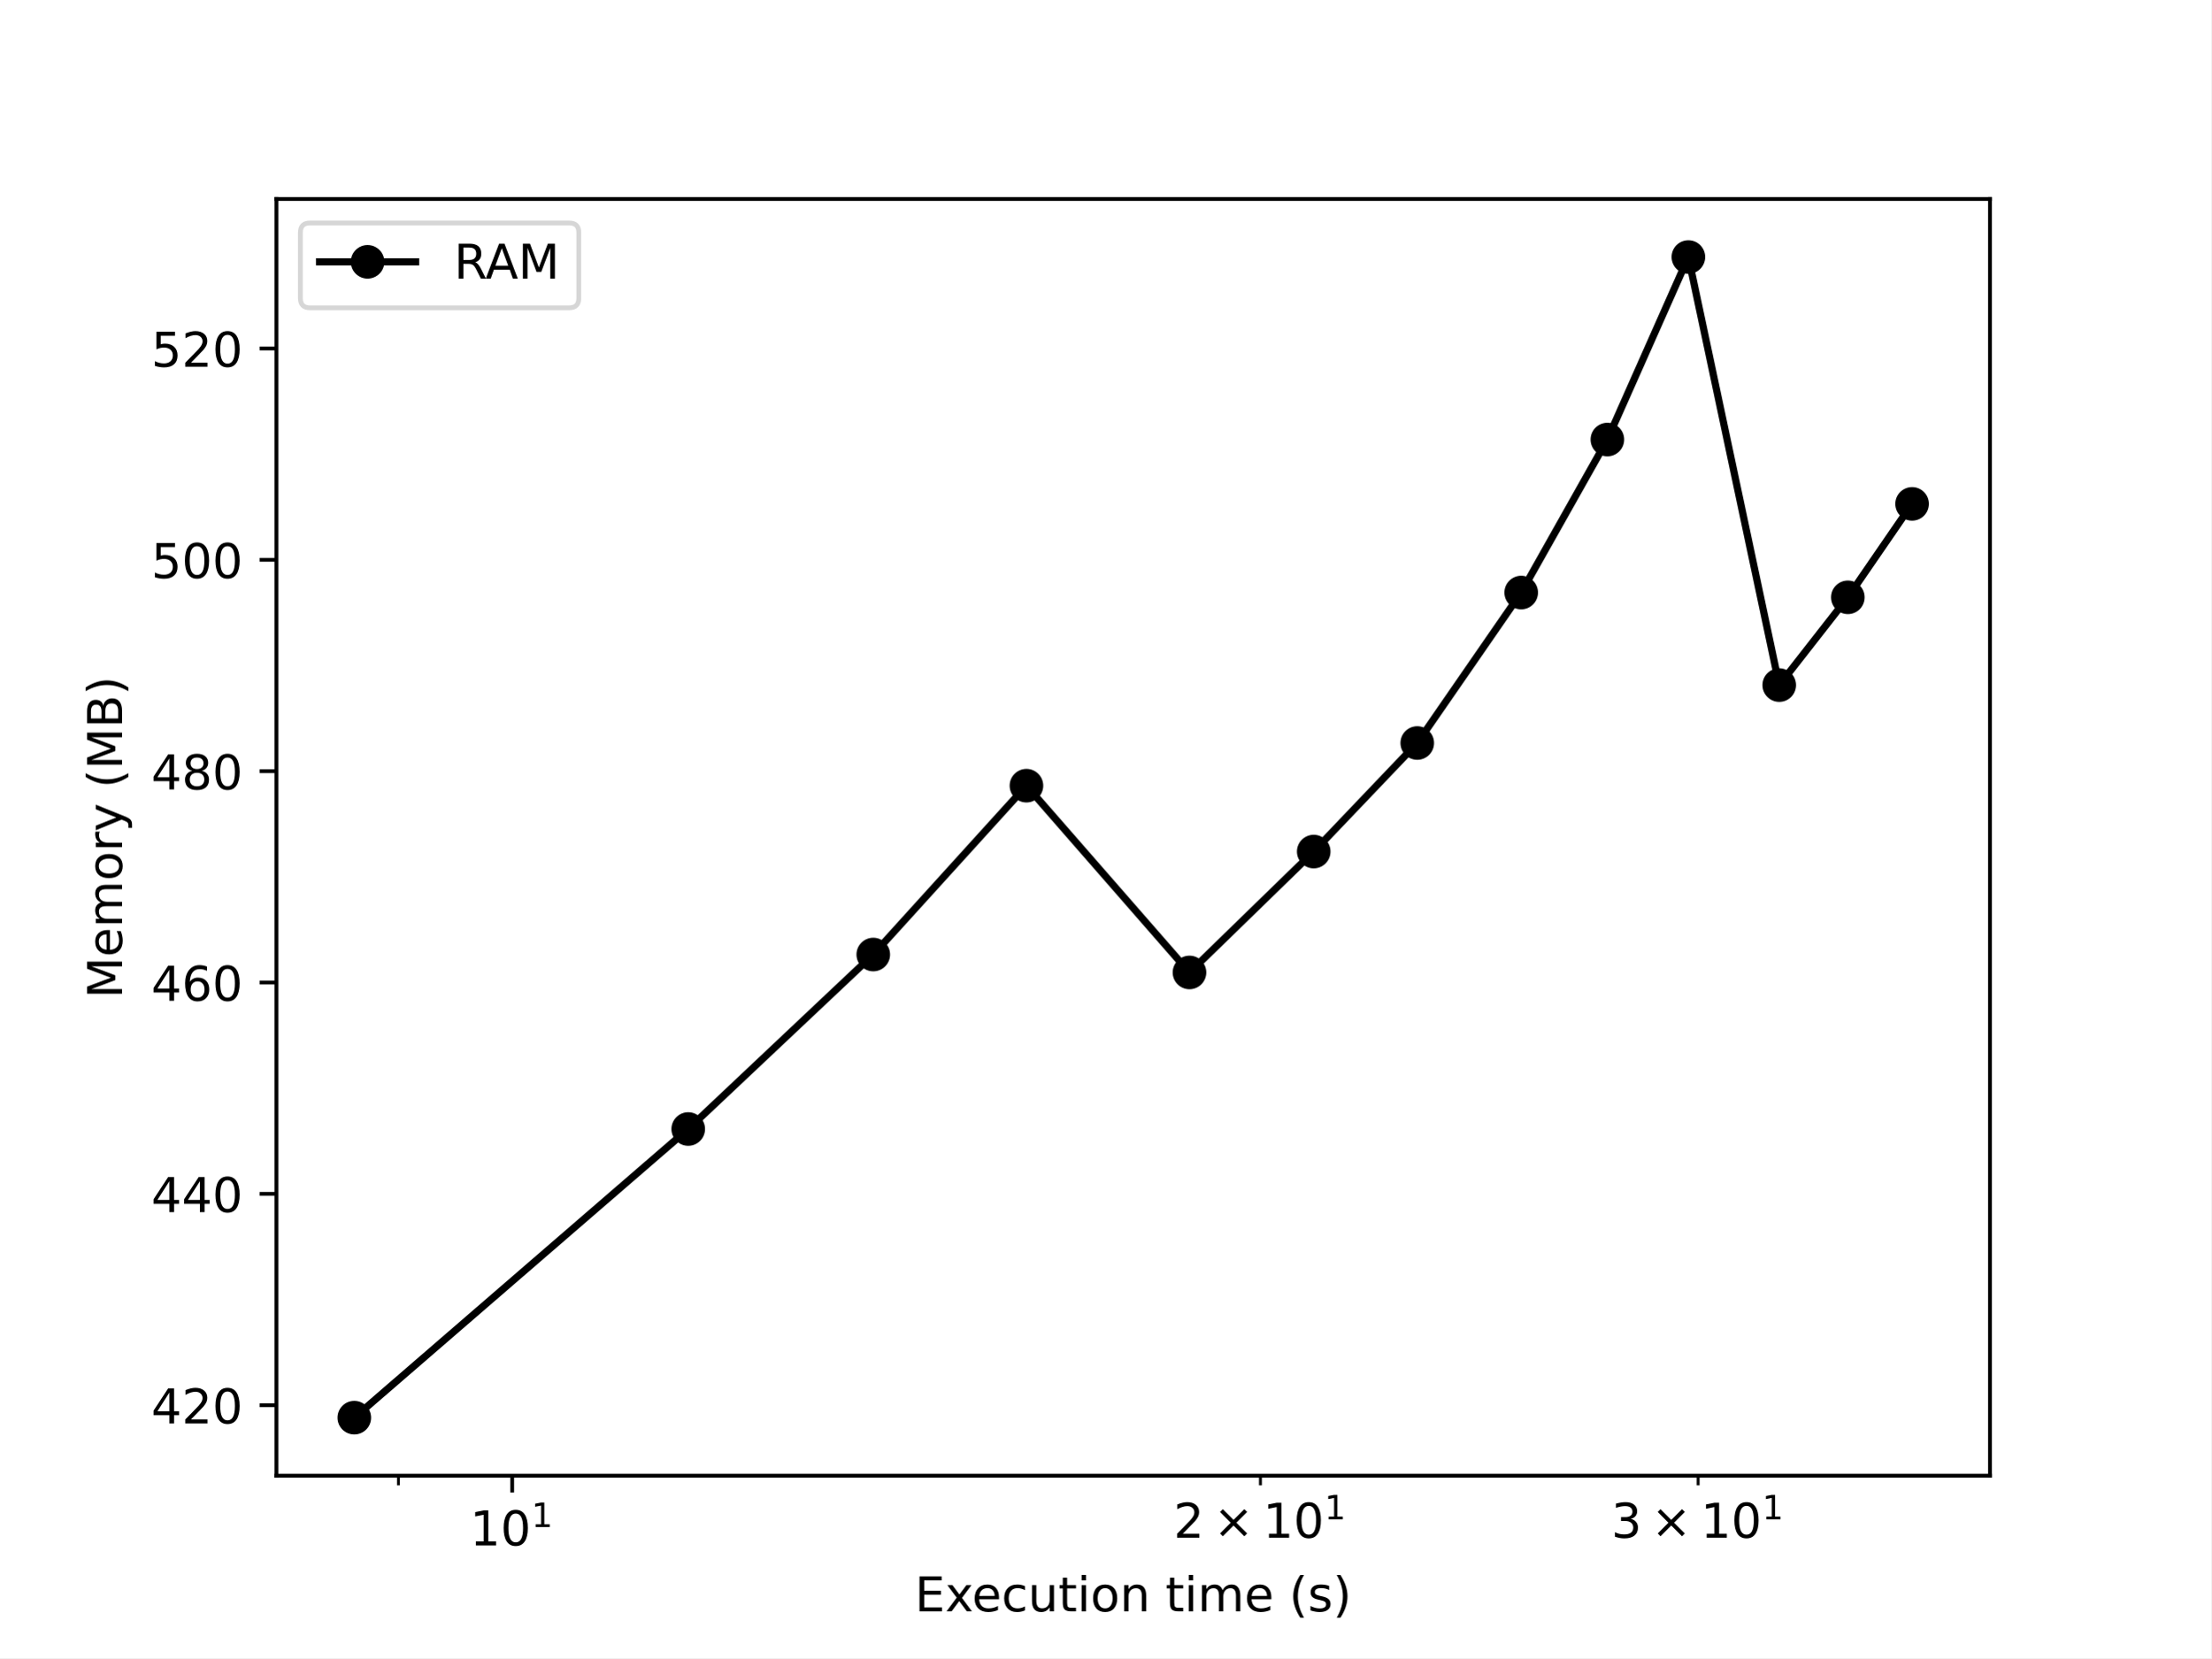
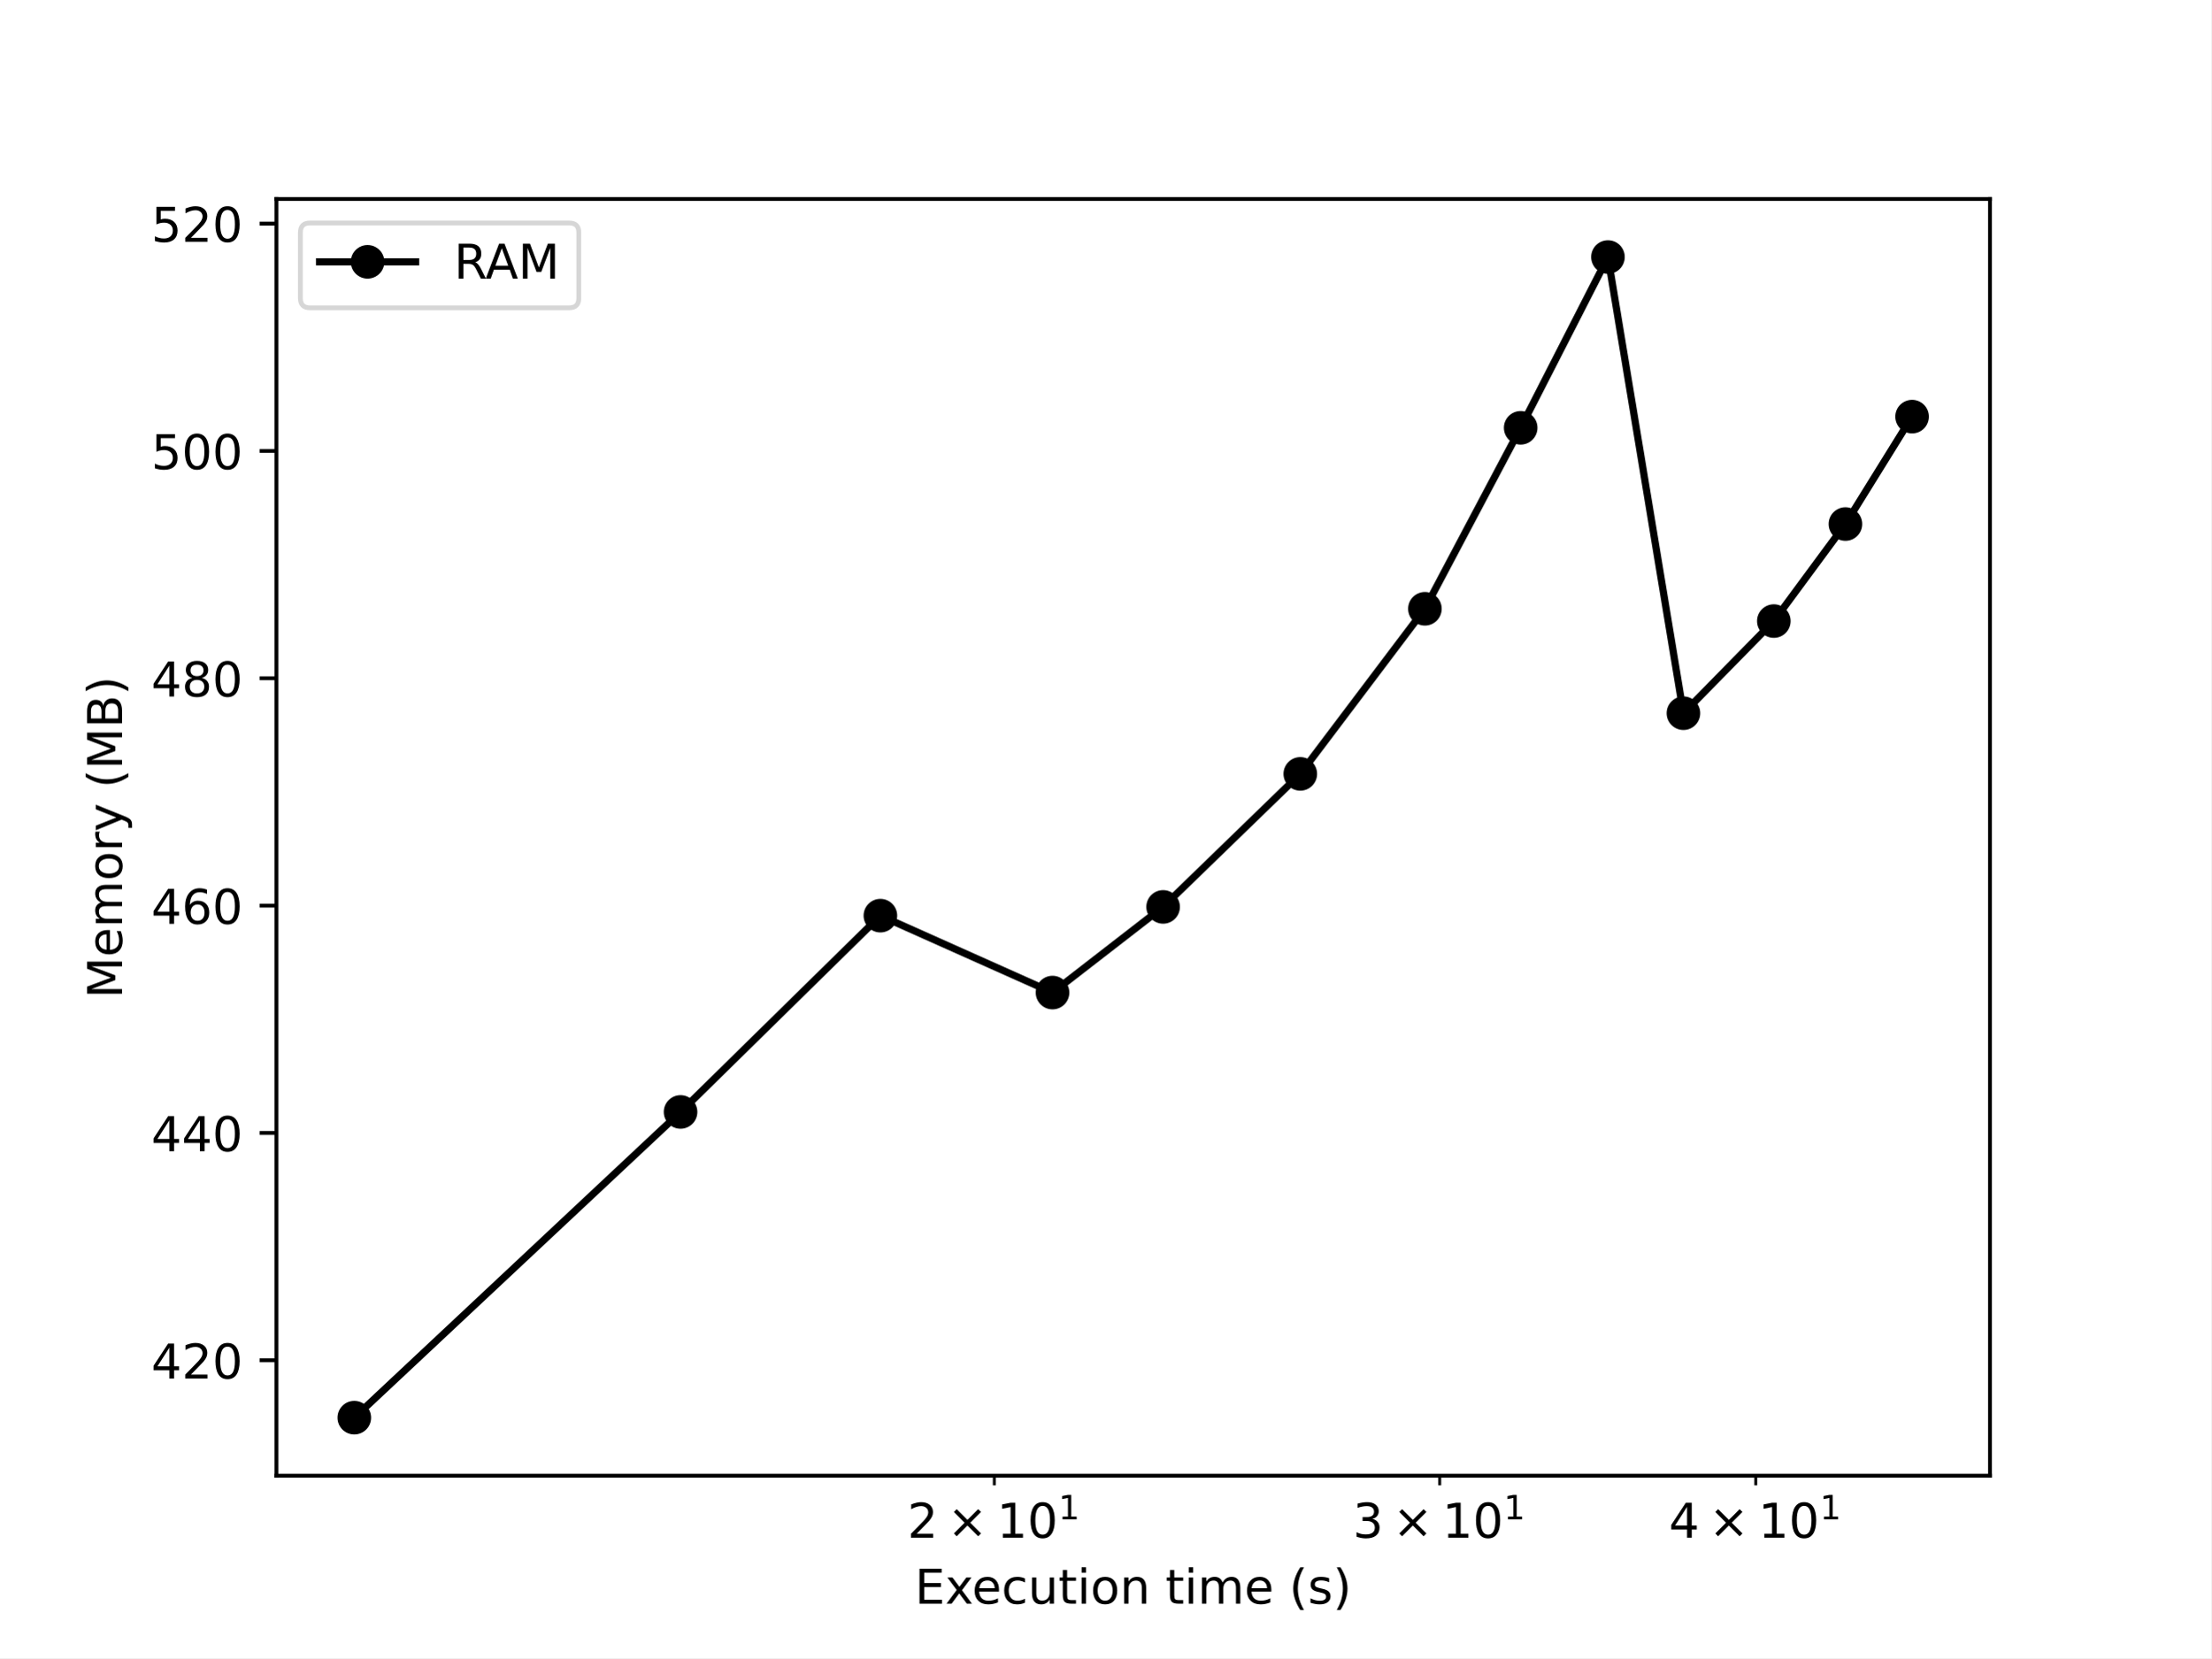
<svg xmlns="http://www.w3.org/2000/svg" xmlns:xlink="http://www.w3.org/1999/xlink" height="345.6pt" version="1.1" viewBox="0 0 460.8 345.6" width="460.8pt">
  <defs>
    <style type="text/css">*{stroke-linecap:butt;stroke-linejoin:round;}</style>
  </defs>
  <g id="figure_1">
    <g id="patch_1">
      <path d="M 0 345.6  L 460.8 345.6  L 460.8 0  L 0 0  z " style="fill:#ffffff;" />
    </g>
    <g id="axes_1">
      <g id="patch_2">
        <path d="M 57.6 307.584  L 414.72 307.584  L 414.72 41.472  L 57.6 41.472  z " style="fill:#ffffff;" />
      </g>
      <g id="matplotlib.axis_1">
        <g id="xtick_1">
          <g id="line2d_1">
            <defs>
-               <path d="M 0 0  L 0 3.5  " id="mf233e4c858" style="stroke:#000000;stroke-width:0.8;" />
-             </defs>
-             <g>
-               <use style="stroke:#000000;stroke-width:0.8;" x="106.735" xlink:href="#mf233e4c858" y="307.584" />
+               <path d="M 0 0  L 0 2  " id="m6143af8e8f" style="stroke:#000000;stroke-width:0.6;" />
+             </defs>
+             <g>
+               <use style="stroke:#000000;stroke-width:0.6;" x="207.213" xlink:href="#m6143af8e8f" y="307.584" />
            </g>
          </g>
          <g id="text_1">
-             <g transform="translate(97.93454 322.1824)scale(0.1 -0.1)">
-               <defs>
+             <g transform="translate(189.1132 320.5824)scale(0.1 -0.1)">
+               <defs>
+                 <path d="M 19.188 8.297  L 53.609 8.297  L 53.609 0  L 7.328 0  L 7.328 8.297  Q 12.938 14.109 22.625 23.891  Q 32.328 33.688 34.812 36.531  Q 39.547 41.844 41.422 45.531  Q 43.312 49.219 43.312 52.781  Q 43.312 58.594 39.234 62.25  Q 35.156 65.922 28.609 65.922  Q 23.969 65.922 18.812 64.312  Q 13.672 62.703 7.812 59.422  L 7.812 69.391  Q 13.766 71.781 18.938 73  Q 24.125 74.219 28.422 74.219  Q 39.75 74.219 46.484 68.547  Q 53.219 62.891 53.219 53.422  Q 53.219 48.922 51.531 44.891  Q 49.859 40.875 45.406 35.406  Q 44.188 33.984 37.641 27.219  Q 31.109 20.453 19.188 8.297  z " id="DejaVuSans-50" />
+                 <path d="M 70.125 53.719  L 47.797 31.297  L 70.125 8.984  L 64.312 3.078  L 41.891 25.484  L 19.484 3.078  L 13.719 8.984  L 35.984 31.297  L 13.719 53.719  L 19.484 59.625  L 41.891 37.203  L 64.312 59.625  z " id="DejaVuSans-215" />
                <path d="M 12.406 8.297  L 28.516 8.297  L 28.516 63.922  L 10.984 60.406  L 10.984 69.391  L 28.422 72.906  L 38.281 72.906  L 38.281 8.297  L 54.391 8.297  L 54.391 0  L 12.406 0  z " id="DejaVuSans-49" />
                <path d="M 31.781 66.406  Q 24.172 66.406 20.328 58.906  Q 16.5 51.422 16.5 36.375  Q 16.5 21.391 20.328 13.891  Q 24.172 6.391 31.781 6.391  Q 39.453 6.391 43.281 13.891  Q 47.125 21.391 47.125 36.375  Q 47.125 51.422 43.281 58.906  Q 39.453 66.406 31.781 66.406  z M 31.781 74.219  Q 44.047 74.219 50.516 64.516  Q 56.984 54.828 56.984 36.375  Q 56.984 17.969 50.516 8.266  Q 44.047 -1.422 31.781 -1.422  Q 19.531 -1.422 13.062 8.266  Q 6.594 17.969 6.594 36.375  Q 6.594 54.828 13.062 64.516  Q 19.531 74.219 31.781 74.219  z " id="DejaVuSans-48" />
-               </defs>
-               <use transform="translate(0 0.684375)" xlink:href="#DejaVuSans-49" />
-               <use transform="translate(63.62305 0.684375)" xlink:href="#DejaVuSans-48" />
-               <use transform="translate(128.2031 38.96563)scale(0.7)" xlink:href="#DejaVuSans-49" />
-             </g>
-           </g>
-         </g>
-         <g id="xtick_2">
-           <g id="line2d_2">
-             <defs>
-               <path d="M 0 0  L 0 2  " id="m0110499fef" style="stroke:#000000;stroke-width:0.6;" />
-             </defs>
-             <g>
-               <use style="stroke:#000000;stroke-width:0.6;" x="83.031" xlink:href="#m0110499fef" y="307.584" />
-             </g>
-           </g>
-         </g>
-         <g id="xtick_3">
-           <g id="line2d_3">
-             <g>
-               <use style="stroke:#000000;stroke-width:0.6;" x="262.677" xlink:href="#m0110499fef" y="307.584" />
-             </g>
-           </g>
-           <g id="text_2">
-             <g transform="translate(244.5768 320.5824)scale(0.1 -0.1)">
-               <defs>
-                 <path d="M 19.188 8.297  L 53.609 8.297  L 53.609 0  L 7.328 0  L 7.328 8.297  Q 12.938 14.109 22.625 23.891  Q 32.328 33.688 34.812 36.531  Q 39.547 41.844 41.422 45.531  Q 43.312 49.219 43.312 52.781  Q 43.312 58.594 39.234 62.25  Q 35.156 65.922 28.609 65.922  Q 23.969 65.922 18.812 64.312  Q 13.672 62.703 7.812 59.422  L 7.812 69.391  Q 13.766 71.781 18.938 73  Q 24.125 74.219 28.422 74.219  Q 39.75 74.219 46.484 68.547  Q 53.219 62.891 53.219 53.422  Q 53.219 48.922 51.531 44.891  Q 49.859 40.875 45.406 35.406  Q 44.188 33.984 37.641 27.219  Q 31.109 20.453 19.188 8.297  z " id="DejaVuSans-50" />
-                 <path d="M 70.125 53.719  L 47.797 31.297  L 70.125 8.984  L 64.312 3.078  L 41.891 25.484  L 19.484 3.078  L 13.719 8.984  L 35.984 31.297  L 13.719 53.719  L 19.484 59.625  L 41.891 37.203  L 64.312 59.625  z " id="DejaVuSans-215" />
              </defs>
              <use transform="translate(0 0.684375)" xlink:href="#DejaVuSans-50" />
              <use transform="translate(83.10547 0.684375)" xlink:href="#DejaVuSans-215" />
              <use transform="translate(186.377 0.684375)" xlink:href="#DejaVuSans-49" />
              <use transform="translate(250 0.684375)" xlink:href="#DejaVuSans-48" />
              <use transform="translate(314.5801 38.96563)scale(0.7)" xlink:href="#DejaVuSans-49" />
            </g>
          </g>
        </g>
-         <g id="xtick_4">
-           <g id="line2d_4">
-             <g>
-               <use style="stroke:#000000;stroke-width:0.6;" x="353.897" xlink:href="#m0110499fef" y="307.584" />
-             </g>
-           </g>
-           <g id="text_3">
-             <g transform="translate(335.7972 320.5824)scale(0.1 -0.1)">
+         <g id="xtick_2">
+           <g id="line2d_2">
+             <g>
+               <use style="stroke:#000000;stroke-width:0.6;" x="300.043" xlink:href="#m6143af8e8f" y="307.584" />
+             </g>
+           </g>
+           <g id="text_2">
+             <g transform="translate(281.9427 320.5824)scale(0.1 -0.1)">
              <defs>
                <path d="M 40.578 39.312  Q 47.656 37.797 51.625 33  Q 55.609 28.219 55.609 21.188  Q 55.609 10.406 48.188 4.484  Q 40.766 -1.422 27.094 -1.422  Q 22.516 -1.422 17.656 -0.516  Q 12.797 0.391 7.625 2.203  L 7.625 11.719  Q 11.719 9.328 16.594 8.109  Q 21.484 6.891 26.812 6.891  Q 36.078 6.891 40.938 10.547  Q 45.797 14.203 45.797 21.188  Q 45.797 27.641 41.281 31.266  Q 36.766 34.906 28.719 34.906  L 20.219 34.906  L 20.219 43.016  L 29.109 43.016  Q 36.375 43.016 40.234 45.922  Q 44.094 48.828 44.094 54.297  Q 44.094 59.906 40.109 62.906  Q 36.141 65.922 28.719 65.922  Q 24.656 65.922 20.016 65.031  Q 15.375 64.156 9.812 62.312  L 9.812 71.094  Q 15.438 72.656 20.344 73.438  Q 25.25 74.219 29.594 74.219  Q 40.828 74.219 47.359 69.109  Q 53.906 64.016 53.906 55.328  Q 53.906 49.266 50.438 45.094  Q 46.969 40.922 40.578 39.312  z " id="DejaVuSans-51" />
              </defs>
              <use transform="translate(0 0.684375)" xlink:href="#DejaVuSans-51" />
              <use transform="translate(83.10547 0.684375)" xlink:href="#DejaVuSans-215" />
              <use transform="translate(186.377 0.684375)" xlink:href="#DejaVuSans-49" />
              <use transform="translate(250 0.684375)" xlink:href="#DejaVuSans-48" />
              <use transform="translate(314.5801 38.96563)scale(0.7)" xlink:href="#DejaVuSans-49" />
            </g>
          </g>
        </g>
+         <g id="xtick_3">
+           <g id="line2d_3">
+             <g>
+               <use style="stroke:#000000;stroke-width:0.6;" x="365.906" xlink:href="#m6143af8e8f" y="307.584" />
+             </g>
+           </g>
+           <g id="text_3">
+             <g transform="translate(347.8063 320.5824)scale(0.1 -0.1)">
+               <defs>
+                 <path d="M 37.797 64.312  L 12.891 25.391  L 37.797 25.391  z M 35.203 72.906  L 47.609 72.906  L 47.609 25.391  L 58.016 25.391  L 58.016 17.188  L 47.609 17.188  L 47.609 0  L 37.797 0  L 37.797 17.188  L 4.891 17.188  L 4.891 26.703  z " id="DejaVuSans-52" />
+               </defs>
+               <use transform="translate(0 0.684375)" xlink:href="#DejaVuSans-52" />
+               <use transform="translate(83.10547 0.684375)" xlink:href="#DejaVuSans-215" />
+               <use transform="translate(186.377 0.684375)" xlink:href="#DejaVuSans-49" />
+               <use transform="translate(250 0.684375)" xlink:href="#DejaVuSans-48" />
+               <use transform="translate(314.5801 38.96563)scale(0.7)" xlink:href="#DejaVuSans-49" />
+             </g>
+           </g>
+         </g>
        <g id="text_4">
-           <g transform="translate(190.6452 335.8606)scale(0.1 -0.1)">
+           <g transform="translate(190.6452 334.2606)scale(0.1 -0.1)">
            <defs>
              <path d="M 9.812 72.906  L 55.906 72.906  L 55.906 64.594  L 19.672 64.594  L 19.672 43.016  L 54.391 43.016  L 54.391 34.719  L 19.672 34.719  L 19.672 8.297  L 56.781 8.297  L 56.781 0  L 9.812 0  z " id="DejaVuSans-69" />
              <path d="M 54.891 54.688  L 35.109 28.078  L 55.906 0  L 45.312 0  L 29.391 21.484  L 13.484 0  L 2.875 0  L 24.125 28.609  L 4.688 54.688  L 15.281 54.688  L 29.781 35.203  L 44.281 54.688  z " id="DejaVuSans-120" />
              <path d="M 56.203 29.594  L 56.203 25.203  L 14.891 25.203  Q 15.484 15.922 20.484 11.062  Q 25.484 6.203 34.422 6.203  Q 39.594 6.203 44.453 7.469  Q 49.312 8.734 54.109 11.281  L 54.109 2.781  Q 49.266 0.734 44.188 -0.344  Q 39.109 -1.422 33.891 -1.422  Q 20.797 -1.422 13.156 6.188  Q 5.516 13.812 5.516 26.812  Q 5.516 40.234 12.766 48.109  Q 20.016 56 32.328 56  Q 43.359 56 49.781 48.891  Q 56.203 41.797 56.203 29.594  z M 47.219 32.234  Q 47.125 39.594 43.094 43.984  Q 39.062 48.391 32.422 48.391  Q 24.906 48.391 20.391 44.141  Q 15.875 39.891 15.188 32.172  z " id="DejaVuSans-101" />
              <path d="M 48.781 52.594  L 48.781 44.188  Q 44.969 46.297 41.141 47.344  Q 37.312 48.391 33.406 48.391  Q 24.656 48.391 19.812 42.844  Q 14.984 37.312 14.984 27.297  Q 14.984 17.281 19.812 11.734  Q 24.656 6.203 33.406 6.203  Q 37.312 6.203 41.141 7.25  Q 44.969 8.297 48.781 10.406  L 48.781 2.094  Q 45.016 0.344 40.984 -0.531  Q 36.969 -1.422 32.422 -1.422  Q 20.062 -1.422 12.781 6.344  Q 5.516 14.109 5.516 27.297  Q 5.516 40.672 12.859 48.328  Q 20.219 56 33.016 56  Q 37.156 56 41.109 55.141  Q 45.062 54.297 48.781 52.594  z " id="DejaVuSans-99" />
              <path d="M 8.5 21.578  L 8.5 54.688  L 17.484 54.688  L 17.484 21.922  Q 17.484 14.156 20.5 10.266  Q 23.531 6.391 29.594 6.391  Q 36.859 6.391 41.078 11.031  Q 45.312 15.672 45.312 23.688  L 45.312 54.688  L 54.297 54.688  L 54.297 0  L 45.312 0  L 45.312 8.406  Q 42.047 3.422 37.719 1  Q 33.406 -1.422 27.688 -1.422  Q 18.266 -1.422 13.375 4.438  Q 8.5 10.297 8.5 21.578  z M 31.109 56  z " id="DejaVuSans-117" />
              <path d="M 18.312 70.219  L 18.312 54.688  L 36.812 54.688  L 36.812 47.703  L 18.312 47.703  L 18.312 18.016  Q 18.312 11.328 20.141 9.422  Q 21.969 7.516 27.594 7.516  L 36.812 7.516  L 36.812 0  L 27.594 0  Q 17.188 0 13.234 3.875  Q 9.281 7.766 9.281 18.016  L 9.281 47.703  L 2.688 47.703  L 2.688 54.688  L 9.281 54.688  L 9.281 70.219  z " id="DejaVuSans-116" />
              <path d="M 9.422 54.688  L 18.406 54.688  L 18.406 0  L 9.422 0  z M 9.422 75.984  L 18.406 75.984  L 18.406 64.594  L 9.422 64.594  z " id="DejaVuSans-105" />
              <path d="M 30.609 48.391  Q 23.391 48.391 19.188 42.75  Q 14.984 37.109 14.984 27.297  Q 14.984 17.484 19.156 11.844  Q 23.344 6.203 30.609 6.203  Q 37.797 6.203 41.984 11.859  Q 46.188 17.531 46.188 27.297  Q 46.188 37.016 41.984 42.703  Q 37.797 48.391 30.609 48.391  z M 30.609 56  Q 42.328 56 49.016 48.375  Q 55.719 40.766 55.719 27.297  Q 55.719 13.875 49.016 6.219  Q 42.328 -1.422 30.609 -1.422  Q 18.844 -1.422 12.172 6.219  Q 5.516 13.875 5.516 27.297  Q 5.516 40.766 12.172 48.375  Q 18.844 56 30.609 56  z " id="DejaVuSans-111" />
              <path d="M 54.891 33.016  L 54.891 0  L 45.906 0  L 45.906 32.719  Q 45.906 40.484 42.875 44.328  Q 39.844 48.188 33.797 48.188  Q 26.516 48.188 22.312 43.547  Q 18.109 38.922 18.109 30.906  L 18.109 0  L 9.078 0  L 9.078 54.688  L 18.109 54.688  L 18.109 46.188  Q 21.344 51.125 25.703 53.562  Q 30.078 56 35.797 56  Q 45.219 56 50.047 50.172  Q 54.891 44.344 54.891 33.016  z " id="DejaVuSans-110" />
              <path id="DejaVuSans-32" />
              <path d="M 52 44.188  Q 55.375 50.25 60.062 53.125  Q 64.75 56 71.094 56  Q 79.641 56 84.281 50.016  Q 88.922 44.047 88.922 33.016  L 88.922 0  L 79.891 0  L 79.891 32.719  Q 79.891 40.578 77.094 44.375  Q 74.312 48.188 68.609 48.188  Q 61.625 48.188 57.562 43.547  Q 53.516 38.922 53.516 30.906  L 53.516 0  L 44.484 0  L 44.484 32.719  Q 44.484 40.625 41.703 44.406  Q 38.922 48.188 33.109 48.188  Q 26.219 48.188 22.156 43.531  Q 18.109 38.875 18.109 30.906  L 18.109 0  L 9.078 0  L 9.078 54.688  L 18.109 54.688  L 18.109 46.188  Q 21.188 51.219 25.484 53.609  Q 29.781 56 35.688 56  Q 41.656 56 45.828 52.969  Q 50 49.953 52 44.188  z " id="DejaVuSans-109" />
              <path d="M 31 75.875  Q 24.469 64.656 21.281 53.656  Q 18.109 42.672 18.109 31.391  Q 18.109 20.125 21.312 9.062  Q 24.516 -2 31 -13.188  L 23.188 -13.188  Q 15.875 -1.703 12.234 9.375  Q 8.594 20.453 8.594 31.391  Q 8.594 42.281 12.203 53.312  Q 15.828 64.359 23.188 75.875  z " id="DejaVuSans-40" />
              <path d="M 44.281 53.078  L 44.281 44.578  Q 40.484 46.531 36.375 47.5  Q 32.281 48.484 27.875 48.484  Q 21.188 48.484 17.844 46.438  Q 14.5 44.391 14.5 40.281  Q 14.5 37.156 16.891 35.375  Q 19.281 33.594 26.516 31.984  L 29.594 31.297  Q 39.156 29.25 43.188 25.516  Q 47.219 21.781 47.219 15.094  Q 47.219 7.469 41.188 3.016  Q 35.156 -1.422 24.609 -1.422  Q 20.219 -1.422 15.453 -0.562  Q 10.688 0.297 5.422 2  L 5.422 11.281  Q 10.406 8.688 15.234 7.391  Q 20.062 6.109 24.812 6.109  Q 31.156 6.109 34.562 8.281  Q 37.984 10.453 37.984 14.406  Q 37.984 18.062 35.516 20.016  Q 33.062 21.969 24.703 23.781  L 21.578 24.516  Q 13.234 26.266 9.516 29.906  Q 5.812 33.547 5.812 39.891  Q 5.812 47.609 11.281 51.797  Q 16.75 56 26.812 56  Q 31.781 56 36.172 55.266  Q 40.578 54.547 44.281 53.078  z " id="DejaVuSans-115" />
              <path d="M 8.016 75.875  L 15.828 75.875  Q 23.141 64.359 26.781 53.312  Q 30.422 42.281 30.422 31.391  Q 30.422 20.453 26.781 9.375  Q 23.141 -1.703 15.828 -13.188  L 8.016 -13.188  Q 14.5 -2 17.703 9.062  Q 20.906 20.125 20.906 31.391  Q 20.906 42.672 17.703 53.656  Q 14.5 64.656 8.016 75.875  z " id="DejaVuSans-41" />
            </defs>
            <use xlink:href="#DejaVuSans-69" />
            <use x="63.184" xlink:href="#DejaVuSans-120" />
            <use x="119.238" xlink:href="#DejaVuSans-101" />
            <use x="180.762" xlink:href="#DejaVuSans-99" />
            <use x="235.742" xlink:href="#DejaVuSans-117" />
            <use x="299.121" xlink:href="#DejaVuSans-116" />
            <use x="338.33" xlink:href="#DejaVuSans-105" />
            <use x="366.113" xlink:href="#DejaVuSans-111" />
            <use x="427.295" xlink:href="#DejaVuSans-110" />
            <use x="490.674" xlink:href="#DejaVuSans-32" />
            <use x="522.461" xlink:href="#DejaVuSans-116" />
            <use x="561.67" xlink:href="#DejaVuSans-105" />
            <use x="589.453" xlink:href="#DejaVuSans-109" />
            <use x="686.865" xlink:href="#DejaVuSans-101" />
            <use x="748.389" xlink:href="#DejaVuSans-32" />
            <use x="780.176" xlink:href="#DejaVuSans-40" />
            <use x="819.189" xlink:href="#DejaVuSans-115" />
            <use x="871.289" xlink:href="#DejaVuSans-41" />
          </g>
        </g>
      </g>
      <g id="matplotlib.axis_2">
        <g id="ytick_1">
+           <g id="line2d_4">
+             <defs>
+               <path d="M 0 0  L -3.5 0  " id="mb852e70bef" style="stroke:#000000;stroke-width:0.8;" />
+             </defs>
+             <g>
+               <use style="stroke:#000000;stroke-width:0.8;" x="57.6" xlink:href="#mb852e70bef" y="283.531" />
+             </g>
+           </g>
+           <g id="text_5">
+             <g transform="translate(31.5125 287.3304)scale(0.1 -0.1)">
+               <use xlink:href="#DejaVuSans-52" />
+               <use x="63.623" xlink:href="#DejaVuSans-50" />
+               <use x="127.246" xlink:href="#DejaVuSans-48" />
+             </g>
+           </g>
+         </g>
+         <g id="ytick_2">
          <g id="line2d_5">
-             <defs>
-               <path d="M 0 0  L -3.5 0  " id="m2e8393c6ea" style="stroke:#000000;stroke-width:0.8;" />
-             </defs>
-             <g>
-               <use style="stroke:#000000;stroke-width:0.8;" x="57.6" xlink:href="#m2e8393c6ea" y="292.889" />
-             </g>
-           </g>
-           <g id="text_5">
-             <g transform="translate(31.5125 296.6884)scale(0.1 -0.1)">
-               <defs>
-                 <path d="M 37.797 64.312  L 12.891 25.391  L 37.797 25.391  z M 35.203 72.906  L 47.609 72.906  L 47.609 25.391  L 58.016 25.391  L 58.016 17.188  L 47.609 17.188  L 47.609 0  L 37.797 0  L 37.797 17.188  L 4.891 17.188  L 4.891 26.703  z " id="DejaVuSans-52" />
-               </defs>
-               <use xlink:href="#DejaVuSans-52" />
-               <use x="63.623" xlink:href="#DejaVuSans-50" />
-               <use x="127.246" xlink:href="#DejaVuSans-48" />
-             </g>
-           </g>
-         </g>
-         <g id="ytick_2">
+             <g>
+               <use style="stroke:#000000;stroke-width:0.8;" x="57.6" xlink:href="#mb852e70bef" y="236.145" />
+             </g>
+           </g>
+           <g id="text_6">
+             <g transform="translate(31.5125 239.9439)scale(0.1 -0.1)">
+               <use xlink:href="#DejaVuSans-52" />
+               <use x="63.623" xlink:href="#DejaVuSans-52" />
+               <use x="127.246" xlink:href="#DejaVuSans-48" />
+             </g>
+           </g>
+         </g>
+         <g id="ytick_3">
          <g id="line2d_6">
            <g>
-               <use style="stroke:#000000;stroke-width:0.8;" x="57.6" xlink:href="#m2e8393c6ea" y="248.837" />
-             </g>
-           </g>
-           <g id="text_6">
-             <g transform="translate(31.5125 252.6365)scale(0.1 -0.1)">
-               <use xlink:href="#DejaVuSans-52" />
-               <use x="63.623" xlink:href="#DejaVuSans-52" />
-               <use x="127.246" xlink:href="#DejaVuSans-48" />
-             </g>
-           </g>
-         </g>
-         <g id="ytick_3">
+               <use style="stroke:#000000;stroke-width:0.8;" x="57.6" xlink:href="#mb852e70bef" y="188.758" />
+             </g>
+           </g>
+           <g id="text_7">
+             <g transform="translate(31.5125 192.5574)scale(0.1 -0.1)">
+               <defs>
+                 <path d="M 33.016 40.375  Q 26.375 40.375 22.484 35.828  Q 18.609 31.297 18.609 23.391  Q 18.609 15.531 22.484 10.953  Q 26.375 6.391 33.016 6.391  Q 39.656 6.391 43.531 10.953  Q 47.406 15.531 47.406 23.391  Q 47.406 31.297 43.531 35.828  Q 39.656 40.375 33.016 40.375  z M 52.594 71.297  L 52.594 62.312  Q 48.875 64.062 45.094 64.984  Q 41.312 65.922 37.594 65.922  Q 27.828 65.922 22.672 59.328  Q 17.531 52.734 16.797 39.406  Q 19.672 43.656 24.016 45.922  Q 28.375 48.188 33.594 48.188  Q 44.578 48.188 50.953 41.516  Q 57.328 34.859 57.328 23.391  Q 57.328 12.156 50.688 5.359  Q 44.047 -1.422 33.016 -1.422  Q 20.359 -1.422 13.672 8.266  Q 6.984 17.969 6.984 36.375  Q 6.984 53.656 15.188 63.938  Q 23.391 74.219 37.203 74.219  Q 40.922 74.219 44.703 73.484  Q 48.484 72.75 52.594 71.297  z " id="DejaVuSans-54" />
+               </defs>
+               <use xlink:href="#DejaVuSans-52" />
+               <use x="63.623" xlink:href="#DejaVuSans-54" />
+               <use x="127.246" xlink:href="#DejaVuSans-48" />
+             </g>
+           </g>
+         </g>
+         <g id="ytick_4">
          <g id="line2d_7">
            <g>
-               <use style="stroke:#000000;stroke-width:0.8;" x="57.6" xlink:href="#m2e8393c6ea" y="204.785" />
-             </g>
-           </g>
-           <g id="text_7">
-             <g transform="translate(31.5125 208.5847)scale(0.1 -0.1)">
-               <defs>
-                 <path d="M 33.016 40.375  Q 26.375 40.375 22.484 35.828  Q 18.609 31.297 18.609 23.391  Q 18.609 15.531 22.484 10.953  Q 26.375 6.391 33.016 6.391  Q 39.656 6.391 43.531 10.953  Q 47.406 15.531 47.406 23.391  Q 47.406 31.297 43.531 35.828  Q 39.656 40.375 33.016 40.375  z M 52.594 71.297  L 52.594 62.312  Q 48.875 64.062 45.094 64.984  Q 41.312 65.922 37.594 65.922  Q 27.828 65.922 22.672 59.328  Q 17.531 52.734 16.797 39.406  Q 19.672 43.656 24.016 45.922  Q 28.375 48.188 33.594 48.188  Q 44.578 48.188 50.953 41.516  Q 57.328 34.859 57.328 23.391  Q 57.328 12.156 50.688 5.359  Q 44.047 -1.422 33.016 -1.422  Q 20.359 -1.422 13.672 8.266  Q 6.984 17.969 6.984 36.375  Q 6.984 53.656 15.188 63.938  Q 23.391 74.219 37.203 74.219  Q 40.922 74.219 44.703 73.484  Q 48.484 72.75 52.594 71.297  z " id="DejaVuSans-54" />
-               </defs>
-               <use xlink:href="#DejaVuSans-52" />
-               <use x="63.623" xlink:href="#DejaVuSans-54" />
-               <use x="127.246" xlink:href="#DejaVuSans-48" />
-             </g>
-           </g>
-         </g>
-         <g id="ytick_4">
+               <use style="stroke:#000000;stroke-width:0.8;" x="57.6" xlink:href="#mb852e70bef" y="141.372" />
+             </g>
+           </g>
+           <g id="text_8">
+             <g transform="translate(31.5125 145.1709)scale(0.1 -0.1)">
+               <defs>
+                 <path d="M 31.781 34.625  Q 24.75 34.625 20.719 30.859  Q 16.703 27.094 16.703 20.516  Q 16.703 13.922 20.719 10.156  Q 24.75 6.391 31.781 6.391  Q 38.812 6.391 42.859 10.172  Q 46.922 13.969 46.922 20.516  Q 46.922 27.094 42.891 30.859  Q 38.875 34.625 31.781 34.625  z M 21.922 38.812  Q 15.578 40.375 12.031 44.719  Q 8.5 49.078 8.5 55.328  Q 8.5 64.062 14.719 69.141  Q 20.953 74.219 31.781 74.219  Q 42.672 74.219 48.875 69.141  Q 55.078 64.062 55.078 55.328  Q 55.078 49.078 51.531 44.719  Q 48 40.375 41.703 38.812  Q 48.828 37.156 52.797 32.312  Q 56.781 27.484 56.781 20.516  Q 56.781 9.906 50.312 4.234  Q 43.844 -1.422 31.781 -1.422  Q 19.734 -1.422 13.25 4.234  Q 6.781 9.906 6.781 20.516  Q 6.781 27.484 10.781 32.312  Q 14.797 37.156 21.922 38.812  z M 18.312 54.391  Q 18.312 48.734 21.844 45.562  Q 25.391 42.391 31.781 42.391  Q 38.141 42.391 41.719 45.562  Q 45.312 48.734 45.312 54.391  Q 45.312 60.062 41.719 63.234  Q 38.141 66.406 31.781 66.406  Q 25.391 66.406 21.844 63.234  Q 18.312 60.062 18.312 54.391  z " id="DejaVuSans-56" />
+               </defs>
+               <use xlink:href="#DejaVuSans-52" />
+               <use x="63.623" xlink:href="#DejaVuSans-56" />
+               <use x="127.246" xlink:href="#DejaVuSans-48" />
+             </g>
+           </g>
+         </g>
+         <g id="ytick_5">
          <g id="line2d_8">
            <g>
-               <use style="stroke:#000000;stroke-width:0.8;" x="57.6" xlink:href="#m2e8393c6ea" y="160.734" />
-             </g>
-           </g>
-           <g id="text_8">
-             <g transform="translate(31.5125 164.5329)scale(0.1 -0.1)">
-               <defs>
-                 <path d="M 31.781 34.625  Q 24.75 34.625 20.719 30.859  Q 16.703 27.094 16.703 20.516  Q 16.703 13.922 20.719 10.156  Q 24.75 6.391 31.781 6.391  Q 38.812 6.391 42.859 10.172  Q 46.922 13.969 46.922 20.516  Q 46.922 27.094 42.891 30.859  Q 38.875 34.625 31.781 34.625  z M 21.922 38.812  Q 15.578 40.375 12.031 44.719  Q 8.5 49.078 8.5 55.328  Q 8.5 64.062 14.719 69.141  Q 20.953 74.219 31.781 74.219  Q 42.672 74.219 48.875 69.141  Q 55.078 64.062 55.078 55.328  Q 55.078 49.078 51.531 44.719  Q 48 40.375 41.703 38.812  Q 48.828 37.156 52.797 32.312  Q 56.781 27.484 56.781 20.516  Q 56.781 9.906 50.312 4.234  Q 43.844 -1.422 31.781 -1.422  Q 19.734 -1.422 13.25 4.234  Q 6.781 9.906 6.781 20.516  Q 6.781 27.484 10.781 32.312  Q 14.797 37.156 21.922 38.812  z M 18.312 54.391  Q 18.312 48.734 21.844 45.562  Q 25.391 42.391 31.781 42.391  Q 38.141 42.391 41.719 45.562  Q 45.312 48.734 45.312 54.391  Q 45.312 60.062 41.719 63.234  Q 38.141 66.406 31.781 66.406  Q 25.391 66.406 21.844 63.234  Q 18.312 60.062 18.312 54.391  z " id="DejaVuSans-56" />
-               </defs>
-               <use xlink:href="#DejaVuSans-52" />
-               <use x="63.623" xlink:href="#DejaVuSans-56" />
-               <use x="127.246" xlink:href="#DejaVuSans-48" />
-             </g>
-           </g>
-         </g>
-         <g id="ytick_5">
-           <g id="line2d_9">
-             <g>
-               <use style="stroke:#000000;stroke-width:0.8;" x="57.6" xlink:href="#m2e8393c6ea" y="116.682" />
+               <use style="stroke:#000000;stroke-width:0.8;" x="57.6" xlink:href="#mb852e70bef" y="93.985" />
            </g>
          </g>
          <g id="text_9">
-             <g transform="translate(31.5125 120.481)scale(0.1 -0.1)">
+             <g transform="translate(31.5125 97.78447)scale(0.1 -0.1)">
              <defs>
                <path d="M 10.797 72.906  L 49.516 72.906  L 49.516 64.594  L 19.828 64.594  L 19.828 46.734  Q 21.969 47.469 24.109 47.828  Q 26.266 48.188 28.422 48.188  Q 40.625 48.188 47.75 41.5  Q 54.891 34.812 54.891 23.391  Q 54.891 11.625 47.562 5.094  Q 40.234 -1.422 26.906 -1.422  Q 22.312 -1.422 17.547 -0.641  Q 12.797 0.141 7.719 1.703  L 7.719 11.625  Q 12.109 9.234 16.797 8.062  Q 21.484 6.891 26.703 6.891  Q 35.156 6.891 40.078 11.328  Q 45.016 15.766 45.016 23.391  Q 45.016 31 40.078 35.438  Q 35.156 39.891 26.703 39.891  Q 22.75 39.891 18.812 39.016  Q 14.891 38.141 10.797 36.281  z " id="DejaVuSans-53" />
              </defs>
              <use xlink:href="#DejaVuSans-53" />
              <use x="63.623" xlink:href="#DejaVuSans-48" />
              <use x="127.246" xlink:href="#DejaVuSans-48" />
            </g>
          </g>
        </g>
        <g id="ytick_6">
-           <g id="line2d_10">
-             <g>
-               <use style="stroke:#000000;stroke-width:0.8;" x="57.6" xlink:href="#m2e8393c6ea" y="72.63" />
+           <g id="line2d_9">
+             <g>
+               <use style="stroke:#000000;stroke-width:0.8;" x="57.6" xlink:href="#mb852e70bef" y="46.599" />
            </g>
          </g>
          <g id="text_10">
-             <g transform="translate(31.5125 76.42919)scale(0.1 -0.1)">
+             <g transform="translate(31.5125 50.398)scale(0.1 -0.1)">
              <use xlink:href="#DejaVuSans-53" />
              <use x="63.623" xlink:href="#DejaVuSans-50" />
              <use x="127.246" xlink:href="#DejaVuSans-48" />
            </g>
          </g>
        </g>
        <g id="text_11">
          <g transform="translate(25.43281 208.0983)rotate(-90)scale(0.1 -0.1)">
            <defs>
              <path d="M 9.812 72.906  L 24.516 72.906  L 43.109 23.297  L 61.812 72.906  L 76.516 72.906  L 76.516 0  L 66.891 0  L 66.891 64.016  L 48.094 14.016  L 38.188 14.016  L 19.391 64.016  L 19.391 0  L 9.812 0  z " id="DejaVuSans-77" />
              <path d="M 41.109 46.297  Q 39.594 47.172 37.812 47.578  Q 36.031 48 33.891 48  Q 26.266 48 22.188 43.047  Q 18.109 38.094 18.109 28.812  L 18.109 0  L 9.078 0  L 9.078 54.688  L 18.109 54.688  L 18.109 46.188  Q 20.953 51.172 25.484 53.578  Q 30.031 56 36.531 56  Q 37.453 56 38.578 55.875  Q 39.703 55.766 41.062 55.516  z " id="DejaVuSans-114" />
              <path d="M 32.172 -5.078  Q 28.375 -14.844 24.75 -17.812  Q 21.141 -20.797 15.094 -20.797  L 7.906 -20.797  L 7.906 -13.281  L 13.188 -13.281  Q 16.891 -13.281 18.938 -11.516  Q 21 -9.766 23.484 -3.219  L 25.094 0.875  L 2.984 54.688  L 12.5 54.688  L 29.594 11.922  L 46.688 54.688  L 56.203 54.688  z " id="DejaVuSans-121" />
              <path d="M 19.672 34.812  L 19.672 8.109  L 35.5 8.109  Q 43.453 8.109 47.281 11.406  Q 51.125 14.703 51.125 21.484  Q 51.125 28.328 47.281 31.562  Q 43.453 34.812 35.5 34.812  z M 19.672 64.797  L 19.672 42.828  L 34.281 42.828  Q 41.5 42.828 45.031 45.531  Q 48.578 48.25 48.578 53.812  Q 48.578 59.328 45.031 62.062  Q 41.5 64.797 34.281 64.797  z M 9.812 72.906  L 35.016 72.906  Q 46.297 72.906 52.391 68.219  Q 58.5 63.531 58.5 54.891  Q 58.5 48.188 55.375 44.234  Q 52.25 40.281 46.188 39.312  Q 53.469 37.75 57.5 32.781  Q 61.531 27.828 61.531 20.406  Q 61.531 10.641 54.891 5.312  Q 48.25 0 35.984 0  L 9.812 0  z " id="DejaVuSans-66" />
            </defs>
            <use xlink:href="#DejaVuSans-77" />
            <use x="86.279" xlink:href="#DejaVuSans-101" />
            <use x="147.803" xlink:href="#DejaVuSans-109" />
            <use x="245.215" xlink:href="#DejaVuSans-111" />
            <use x="306.396" xlink:href="#DejaVuSans-114" />
            <use x="347.51" xlink:href="#DejaVuSans-121" />
            <use x="406.689" xlink:href="#DejaVuSans-32" />
            <use x="438.477" xlink:href="#DejaVuSans-40" />
            <use x="477.49" xlink:href="#DejaVuSans-77" />
            <use x="563.77" xlink:href="#DejaVuSans-66" />
            <use x="632.373" xlink:href="#DejaVuSans-41" />
          </g>
        </g>
      </g>
-       <g id="line2d_11">
-         <path clip-path="url(#p9cbff8b50e)" d="M 73.833 295.488  L 143.425 235.322  L 181.99 198.955  L 213.912 163.76  L 247.891 202.69  L 273.783 177.492  L 295.362 154.865  L 317.025 123.505  L 334.983 91.613  L 351.866 53.568  L 370.802 142.794  L 385.1 124.498  L 398.487 105.019  " style="fill:none;stroke:#000000;stroke-linecap:square;stroke-width:1.5;" />
+       <g id="line2d_10">
+         <path clip-path="url(#p22b869667c)" d="M 73.833 295.488  L 141.827 231.767  L 183.474 190.851  L 219.348 206.884  L 242.397 189.027  L 270.986 161.3  L 296.956 126.887  L 316.914 89.165  L 335.107 53.568  L 350.834 148.655  L 369.673 129.449  L 384.596 109.225  L 398.487 86.836  " style="fill:none;stroke:#000000;stroke-linecap:square;stroke-width:1.5;" />
        <defs>
-           <path d="M 0 3  C 0.796 3 1.559 2.684 2.121 2.121  C 2.684 1.559 3 0.796 3 0  C 3 -0.796 2.684 -1.559 2.121 -2.121  C 1.559 -2.684 0.796 -3 0 -3  C -0.796 -3 -1.559 -2.684 -2.121 -2.121  C -2.684 -1.559 -3 -0.796 -3 0  C -3 0.796 -2.684 1.559 -2.121 2.121  C -1.559 2.684 -0.796 3 0 3  z " id="md2910ee3c9" style="stroke:#000000;" />
+           <path d="M 0 3  C 0.796 3 1.559 2.684 2.121 2.121  C 2.684 1.559 3 0.796 3 0  C 3 -0.796 2.684 -1.559 2.121 -2.121  C 1.559 -2.684 0.796 -3 0 -3  C -0.796 -3 -1.559 -2.684 -2.121 -2.121  C -2.684 -1.559 -3 -0.796 -3 0  C -3 0.796 -2.684 1.559 -2.121 2.121  C -1.559 2.684 -0.796 3 0 3  z " id="m2cd10f99ac" style="stroke:#000000;" />
        </defs>
-         <g clip-path="url(#p9cbff8b50e)">
-           <use style="stroke:#000000;" x="73.833" xlink:href="#md2910ee3c9" y="295.488" />
-           <use style="stroke:#000000;" x="143.425" xlink:href="#md2910ee3c9" y="235.322" />
-           <use style="stroke:#000000;" x="181.99" xlink:href="#md2910ee3c9" y="198.955" />
-           <use style="stroke:#000000;" x="213.912" xlink:href="#md2910ee3c9" y="163.76" />
-           <use style="stroke:#000000;" x="247.891" xlink:href="#md2910ee3c9" y="202.69" />
-           <use style="stroke:#000000;" x="273.783" xlink:href="#md2910ee3c9" y="177.492" />
-           <use style="stroke:#000000;" x="295.362" xlink:href="#md2910ee3c9" y="154.865" />
-           <use style="stroke:#000000;" x="317.025" xlink:href="#md2910ee3c9" y="123.505" />
-           <use style="stroke:#000000;" x="334.983" xlink:href="#md2910ee3c9" y="91.613" />
-           <use style="stroke:#000000;" x="351.866" xlink:href="#md2910ee3c9" y="53.568" />
-           <use style="stroke:#000000;" x="370.802" xlink:href="#md2910ee3c9" y="142.794" />
-           <use style="stroke:#000000;" x="385.1" xlink:href="#md2910ee3c9" y="124.498" />
-           <use style="stroke:#000000;" x="398.487" xlink:href="#md2910ee3c9" y="105.019" />
+         <g clip-path="url(#p22b869667c)">
+           <use style="stroke:#000000;" x="73.833" xlink:href="#m2cd10f99ac" y="295.488" />
+           <use style="stroke:#000000;" x="141.827" xlink:href="#m2cd10f99ac" y="231.767" />
+           <use style="stroke:#000000;" x="183.474" xlink:href="#m2cd10f99ac" y="190.851" />
+           <use style="stroke:#000000;" x="219.348" xlink:href="#m2cd10f99ac" y="206.884" />
+           <use style="stroke:#000000;" x="242.397" xlink:href="#m2cd10f99ac" y="189.027" />
+           <use style="stroke:#000000;" x="270.986" xlink:href="#m2cd10f99ac" y="161.3" />
+           <use style="stroke:#000000;" x="296.956" xlink:href="#m2cd10f99ac" y="126.887" />
+           <use style="stroke:#000000;" x="316.914" xlink:href="#m2cd10f99ac" y="89.165" />
+           <use style="stroke:#000000;" x="335.107" xlink:href="#m2cd10f99ac" y="53.568" />
+           <use style="stroke:#000000;" x="350.834" xlink:href="#m2cd10f99ac" y="148.655" />
+           <use style="stroke:#000000;" x="369.673" xlink:href="#m2cd10f99ac" y="129.449" />
+           <use style="stroke:#000000;" x="384.596" xlink:href="#m2cd10f99ac" y="109.225" />
+           <use style="stroke:#000000;" x="398.487" xlink:href="#m2cd10f99ac" y="86.836" />
        </g>
      </g>
      <g id="patch_3">
        <path d="M 57.6 307.584  L 57.6 41.472  " style="fill:none;stroke:#000000;stroke-linecap:square;stroke-linejoin:miter;stroke-width:0.8;" />
      </g>
      <g id="patch_4">
        <path d="M 414.72 307.584  L 414.72 41.472  " style="fill:none;stroke:#000000;stroke-linecap:square;stroke-linejoin:miter;stroke-width:0.8;" />
      </g>
      <g id="patch_5">
        <path d="M 57.6 307.584  L 414.72 307.584  " style="fill:none;stroke:#000000;stroke-linecap:square;stroke-linejoin:miter;stroke-width:0.8;" />
      </g>
      <g id="patch_6">
        <path d="M 57.6 41.472  L 414.72 41.472  " style="fill:none;stroke:#000000;stroke-linecap:square;stroke-linejoin:miter;stroke-width:0.8;" />
      </g>
      <g id="legend_1">
        <g id="patch_7">
          <path d="M 64.6 64.15  L 118.617 64.15  Q 120.617 64.15 120.617 62.15  L 120.617 48.472  Q 120.617 46.472 118.617 46.472  L 64.6 46.472  Q 62.6 46.472 62.6 48.472  L 62.6 62.15  Q 62.6 64.15 64.6 64.15  z " style="fill:#ffffff;opacity:0.8;stroke:#cccccc;stroke-linejoin:miter;" />
        </g>
+         <g id="line2d_11">
+           <path d="M 66.6 54.57  L 86.6 54.57  " style="fill:none;stroke:#000000;stroke-linecap:square;stroke-width:1.5;" />
+         </g>
        <g id="line2d_12">
-           <path d="M 66.6 54.57  L 86.6 54.57  " style="fill:none;stroke:#000000;stroke-linecap:square;stroke-width:1.5;" />
-         </g>
-         <g id="line2d_13">
          <g>
-             <use style="stroke:#000000;" x="76.6" xlink:href="#md2910ee3c9" y="54.57" />
+             <use style="stroke:#000000;" x="76.6" xlink:href="#m2cd10f99ac" y="54.57" />
          </g>
        </g>
        <g id="text_12">
          <g transform="translate(94.6 58.07044)scale(0.1 -0.1)">
            <defs>
              <path d="M 44.391 34.188  Q 47.562 33.109 50.562 29.594  Q 53.562 26.078 56.594 19.922  L 66.609 0  L 56 0  L 46.688 18.703  Q 43.062 26.031 39.672 28.422  Q 36.281 30.812 30.422 30.812  L 19.672 30.812  L 19.672 0  L 9.812 0  L 9.812 72.906  L 32.078 72.906  Q 44.578 72.906 50.734 67.672  Q 56.891 62.453 56.891 51.906  Q 56.891 45.016 53.688 40.469  Q 50.484 35.938 44.391 34.188  z M 19.672 64.797  L 19.672 38.922  L 32.078 38.922  Q 39.203 38.922 42.844 42.219  Q 46.484 45.516 46.484 51.906  Q 46.484 58.297 42.844 61.547  Q 39.203 64.797 32.078 64.797  z " id="DejaVuSans-82" />
              <path d="M 34.188 63.188  L 20.797 26.906  L 47.609 26.906  z M 28.609 72.906  L 39.797 72.906  L 67.578 0  L 57.328 0  L 50.688 18.703  L 17.828 18.703  L 11.188 0  L 0.781 0  z " id="DejaVuSans-65" />
            </defs>
            <use xlink:href="#DejaVuSans-82" />
            <use x="65.482" xlink:href="#DejaVuSans-65" />
            <use x="133.891" xlink:href="#DejaVuSans-77" />
          </g>
        </g>
      </g>
    </g>
  </g>
  <defs>
-     <clipPath id="p9cbff8b50e">
+     <clipPath id="p22b869667c">
      <rect height="266.112" width="357.12" x="57.6" y="41.472" />
    </clipPath>
  </defs>
</svg>
